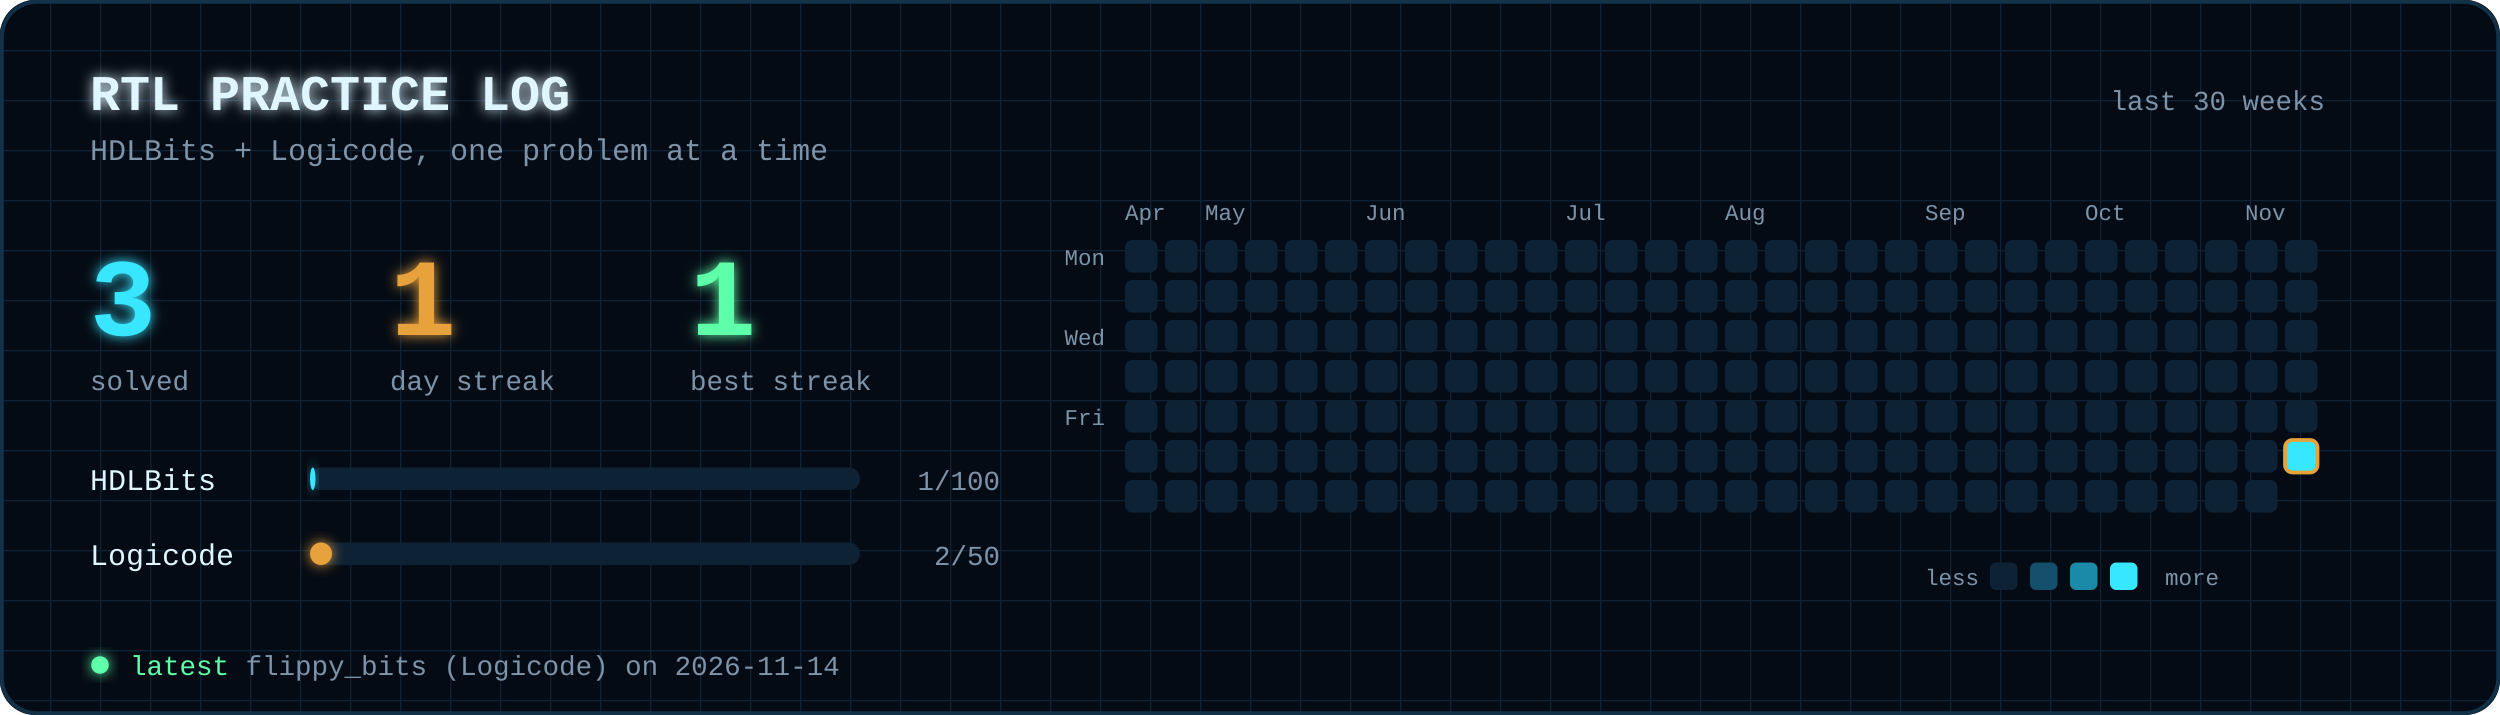
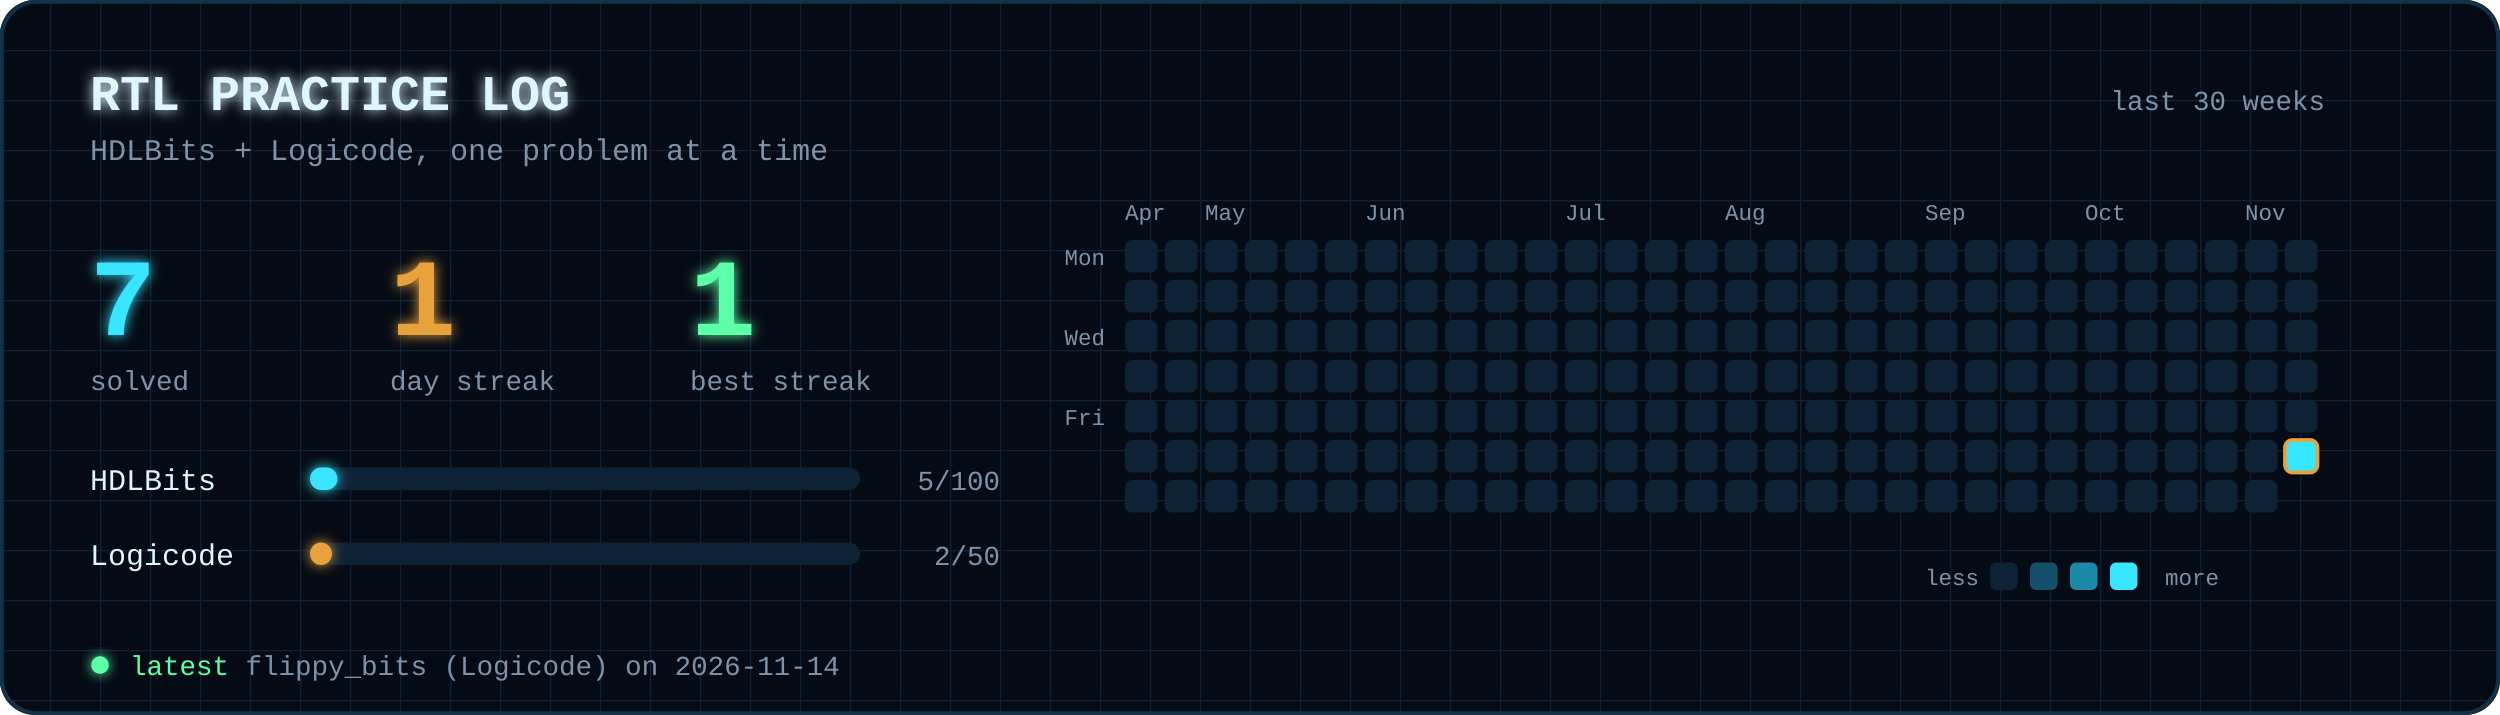
<svg xmlns="http://www.w3.org/2000/svg" viewBox="0 0 1000 286" width="1000" height="286" font-family="'JetBrains Mono','Fira Code',Consolas,'Courier New',monospace">
  <defs>
    <filter id="glow" x="-50%" y="-50%" width="200%" height="200%">
      <feGaussianBlur stdDeviation="2.5" result="b" />
      <feMerge>
        <feMergeNode in="b" />
        <feMergeNode in="SourceGraphic" />
      </feMerge>
    </filter>
    <pattern id="grid" width="20" height="20" patternUnits="userSpaceOnUse">
      <path d="M20 0H0V20" fill="none" stroke="#0e2236" stroke-width="1" />
    </pattern>
  </defs>
  <rect width="1000" height="286" rx="14" fill="#050b14" />
  <rect width="1000" height="286" rx="14" fill="url(#grid)" />
  <text x="36" y="44" font-size="20" font-weight="bold" fill="#dff6ff" text-anchor="start" filter="url(#glow)">RTL PRACTICE LOG</text>
  <text x="36" y="64" font-size="12" font-weight="normal" fill="#7d93a8" text-anchor="start">HDLBits + Logicode, one problem at a time</text>
  <text x="930" y="44" font-size="11" font-weight="normal" fill="#7d93a8" text-anchor="end">last 30 weeks</text>
-   <text x="36" y="134" font-size="44" font-weight="bold" fill="#37e6ff" text-anchor="start" filter="url(#glow)">3</text>
+   <text x="36" y="134" font-size="44" font-weight="bold" fill="#37e6ff" text-anchor="start" filter="url(#glow)">7</text>
  <text x="36" y="156" font-size="11" font-weight="normal" fill="#7d93a8" text-anchor="start">solved</text>
  <text x="156" y="134" font-size="44" font-weight="bold" fill="#e8a23a" text-anchor="start" filter="url(#glow)">1</text>
  <text x="156" y="156" font-size="11" font-weight="normal" fill="#7d93a8" text-anchor="start">day streak</text>
  <text x="276" y="134" font-size="44" font-weight="bold" fill="#5dffa8" text-anchor="start" filter="url(#glow)">1</text>
  <text x="276" y="156" font-size="11" font-weight="normal" fill="#7d93a8" text-anchor="start">best streak</text>
  <text x="36" y="196" font-size="12" font-weight="normal" fill="#dff6ff" text-anchor="start">HDLBits</text>
  <rect x="124" y="187" width="220" height="9" rx="4.5" fill="#0e2236" />
-   <rect x="124" y="187" width="2.2" height="9" rx="4.5" fill="#37e6ff" filter="url(#glow)">
-     <animate attributeName="width" from="0" to="2.2" dur="1.2s" fill="freeze" />
-   </rect>
-   <text x="400" y="196" font-size="11" font-weight="normal" fill="#7d93a8" text-anchor="end">1/100</text>
+   <rect x="124" y="187" width="11.0" height="9" rx="4.5" fill="#37e6ff" filter="url(#glow)">
+     <animate attributeName="width" from="0" to="11.0" dur="1.2s" fill="freeze" />
+   </rect>
+   <text x="400" y="196" font-size="11" font-weight="normal" fill="#7d93a8" text-anchor="end">5/100</text>
  <text x="36" y="226" font-size="12" font-weight="normal" fill="#dff6ff" text-anchor="start">Logicode</text>
  <rect x="124" y="217" width="220" height="9" rx="4.5" fill="#0e2236" />
  <rect x="124" y="217" width="8.8" height="9" rx="4.5" fill="#e8a23a" filter="url(#glow)">
    <animate attributeName="width" from="0" to="8.8" dur="1.2s" fill="freeze" />
  </rect>
  <text x="400" y="226" font-size="11" font-weight="normal" fill="#7d93a8" text-anchor="end">2/50</text>
  <text x="450" y="88" font-size="9" font-weight="normal" fill="#7d93a8" text-anchor="start">Apr</text>
  <rect x="450" y="96" width="13" height="13" rx="3" fill="#0e2236">
    <animate attributeName="opacity" values="0;0;1;1" keyTimes="0;0.000;0.090;1" dur="1.6s" fill="freeze" />
  </rect>
  <rect x="450" y="112" width="13" height="13" rx="3" fill="#0e2236">
    <animate attributeName="opacity" values="0;0;1;1" keyTimes="0;0.004;0.094;1" dur="1.6s" fill="freeze" />
  </rect>
  <rect x="450" y="128" width="13" height="13" rx="3" fill="#0e2236">
    <animate attributeName="opacity" values="0;0;1;1" keyTimes="0;0.007;0.098;1" dur="1.6s" fill="freeze" />
  </rect>
  <rect x="450" y="144" width="13" height="13" rx="3" fill="#0e2236">
    <animate attributeName="opacity" values="0;0;1;1" keyTimes="0;0.011;0.101;1" dur="1.6s" fill="freeze" />
  </rect>
  <rect x="450" y="160" width="13" height="13" rx="3" fill="#0e2236">
    <animate attributeName="opacity" values="0;0;1;1" keyTimes="0;0.015;0.105;1" dur="1.6s" fill="freeze" />
  </rect>
  <rect x="450" y="176" width="13" height="13" rx="3" fill="#0e2236">
    <animate attributeName="opacity" values="0;0;1;1" keyTimes="0;0.019;0.109;1" dur="1.6s" fill="freeze" />
  </rect>
  <rect x="450" y="192" width="13" height="13" rx="3" fill="#0e2236">
    <animate attributeName="opacity" values="0;0;1;1" keyTimes="0;0.023;0.113;1" dur="1.6s" fill="freeze" />
  </rect>
  <rect x="466" y="96" width="13" height="13" rx="3" fill="#0e2236">
    <animate attributeName="opacity" values="0;0;1;1" keyTimes="0;0.026;0.116;1" dur="1.6s" fill="freeze" />
  </rect>
  <rect x="466" y="112" width="13" height="13" rx="3" fill="#0e2236">
    <animate attributeName="opacity" values="0;0;1;1" keyTimes="0;0.030;0.120;1" dur="1.6s" fill="freeze" />
  </rect>
  <rect x="466" y="128" width="13" height="13" rx="3" fill="#0e2236">
    <animate attributeName="opacity" values="0;0;1;1" keyTimes="0;0.034;0.124;1" dur="1.6s" fill="freeze" />
  </rect>
  <rect x="466" y="144" width="13" height="13" rx="3" fill="#0e2236">
    <animate attributeName="opacity" values="0;0;1;1" keyTimes="0;0.037;0.128;1" dur="1.6s" fill="freeze" />
  </rect>
  <rect x="466" y="160" width="13" height="13" rx="3" fill="#0e2236">
    <animate attributeName="opacity" values="0;0;1;1" keyTimes="0;0.041;0.131;1" dur="1.6s" fill="freeze" />
  </rect>
  <rect x="466" y="176" width="13" height="13" rx="3" fill="#0e2236">
    <animate attributeName="opacity" values="0;0;1;1" keyTimes="0;0.045;0.135;1" dur="1.6s" fill="freeze" />
  </rect>
  <rect x="466" y="192" width="13" height="13" rx="3" fill="#0e2236">
    <animate attributeName="opacity" values="0;0;1;1" keyTimes="0;0.049;0.139;1" dur="1.6s" fill="freeze" />
  </rect>
  <text x="482" y="88" font-size="9" font-weight="normal" fill="#7d93a8" text-anchor="start">May</text>
  <rect x="482" y="96" width="13" height="13" rx="3" fill="#0e2236">
    <animate attributeName="opacity" values="0;0;1;1" keyTimes="0;0.052;0.142;1" dur="1.6s" fill="freeze" />
  </rect>
  <rect x="482" y="112" width="13" height="13" rx="3" fill="#0e2236">
    <animate attributeName="opacity" values="0;0;1;1" keyTimes="0;0.056;0.146;1" dur="1.6s" fill="freeze" />
  </rect>
  <rect x="482" y="128" width="13" height="13" rx="3" fill="#0e2236">
    <animate attributeName="opacity" values="0;0;1;1" keyTimes="0;0.060;0.150;1" dur="1.6s" fill="freeze" />
  </rect>
  <rect x="482" y="144" width="13" height="13" rx="3" fill="#0e2236">
    <animate attributeName="opacity" values="0;0;1;1" keyTimes="0;0.064;0.154;1" dur="1.6s" fill="freeze" />
  </rect>
  <rect x="482" y="160" width="13" height="13" rx="3" fill="#0e2236">
    <animate attributeName="opacity" values="0;0;1;1" keyTimes="0;0.067;0.157;1" dur="1.6s" fill="freeze" />
  </rect>
  <rect x="482" y="176" width="13" height="13" rx="3" fill="#0e2236">
    <animate attributeName="opacity" values="0;0;1;1" keyTimes="0;0.071;0.161;1" dur="1.6s" fill="freeze" />
  </rect>
  <rect x="482" y="192" width="13" height="13" rx="3" fill="#0e2236">
    <animate attributeName="opacity" values="0;0;1;1" keyTimes="0;0.075;0.165;1" dur="1.6s" fill="freeze" />
  </rect>
  <rect x="498" y="96" width="13" height="13" rx="3" fill="#0e2236">
    <animate attributeName="opacity" values="0;0;1;1" keyTimes="0;0.079;0.169;1" dur="1.6s" fill="freeze" />
  </rect>
  <rect x="498" y="112" width="13" height="13" rx="3" fill="#0e2236">
    <animate attributeName="opacity" values="0;0;1;1" keyTimes="0;0.083;0.172;1" dur="1.6s" fill="freeze" />
  </rect>
  <rect x="498" y="128" width="13" height="13" rx="3" fill="#0e2236">
    <animate attributeName="opacity" values="0;0;1;1" keyTimes="0;0.086;0.176;1" dur="1.6s" fill="freeze" />
  </rect>
  <rect x="498" y="144" width="13" height="13" rx="3" fill="#0e2236">
    <animate attributeName="opacity" values="0;0;1;1" keyTimes="0;0.090;0.180;1" dur="1.6s" fill="freeze" />
  </rect>
  <rect x="498" y="160" width="13" height="13" rx="3" fill="#0e2236">
    <animate attributeName="opacity" values="0;0;1;1" keyTimes="0;0.094;0.184;1" dur="1.6s" fill="freeze" />
  </rect>
  <rect x="498" y="176" width="13" height="13" rx="3" fill="#0e2236">
    <animate attributeName="opacity" values="0;0;1;1" keyTimes="0;0.097;0.188;1" dur="1.6s" fill="freeze" />
  </rect>
  <rect x="498" y="192" width="13" height="13" rx="3" fill="#0e2236">
    <animate attributeName="opacity" values="0;0;1;1" keyTimes="0;0.101;0.191;1" dur="1.6s" fill="freeze" />
  </rect>
  <rect x="514" y="96" width="13" height="13" rx="3" fill="#0e2236">
    <animate attributeName="opacity" values="0;0;1;1" keyTimes="0;0.105;0.195;1" dur="1.6s" fill="freeze" />
  </rect>
  <rect x="514" y="112" width="13" height="13" rx="3" fill="#0e2236">
    <animate attributeName="opacity" values="0;0;1;1" keyTimes="0;0.109;0.199;1" dur="1.6s" fill="freeze" />
  </rect>
  <rect x="514" y="128" width="13" height="13" rx="3" fill="#0e2236">
    <animate attributeName="opacity" values="0;0;1;1" keyTimes="0;0.112;0.202;1" dur="1.6s" fill="freeze" />
  </rect>
  <rect x="514" y="144" width="13" height="13" rx="3" fill="#0e2236">
    <animate attributeName="opacity" values="0;0;1;1" keyTimes="0;0.116;0.206;1" dur="1.6s" fill="freeze" />
  </rect>
  <rect x="514" y="160" width="13" height="13" rx="3" fill="#0e2236">
    <animate attributeName="opacity" values="0;0;1;1" keyTimes="0;0.120;0.210;1" dur="1.6s" fill="freeze" />
  </rect>
  <rect x="514" y="176" width="13" height="13" rx="3" fill="#0e2236">
    <animate attributeName="opacity" values="0;0;1;1" keyTimes="0;0.124;0.214;1" dur="1.6s" fill="freeze" />
  </rect>
  <rect x="514" y="192" width="13" height="13" rx="3" fill="#0e2236">
    <animate attributeName="opacity" values="0;0;1;1" keyTimes="0;0.128;0.217;1" dur="1.6s" fill="freeze" />
  </rect>
  <rect x="530" y="96" width="13" height="13" rx="3" fill="#0e2236">
    <animate attributeName="opacity" values="0;0;1;1" keyTimes="0;0.131;0.221;1" dur="1.6s" fill="freeze" />
  </rect>
  <rect x="530" y="112" width="13" height="13" rx="3" fill="#0e2236">
    <animate attributeName="opacity" values="0;0;1;1" keyTimes="0;0.135;0.225;1" dur="1.6s" fill="freeze" />
  </rect>
  <rect x="530" y="128" width="13" height="13" rx="3" fill="#0e2236">
    <animate attributeName="opacity" values="0;0;1;1" keyTimes="0;0.139;0.229;1" dur="1.6s" fill="freeze" />
  </rect>
  <rect x="530" y="144" width="13" height="13" rx="3" fill="#0e2236">
    <animate attributeName="opacity" values="0;0;1;1" keyTimes="0;0.142;0.232;1" dur="1.6s" fill="freeze" />
  </rect>
  <rect x="530" y="160" width="13" height="13" rx="3" fill="#0e2236">
    <animate attributeName="opacity" values="0;0;1;1" keyTimes="0;0.146;0.236;1" dur="1.6s" fill="freeze" />
  </rect>
  <rect x="530" y="176" width="13" height="13" rx="3" fill="#0e2236">
    <animate attributeName="opacity" values="0;0;1;1" keyTimes="0;0.150;0.240;1" dur="1.6s" fill="freeze" />
  </rect>
  <rect x="530" y="192" width="13" height="13" rx="3" fill="#0e2236">
    <animate attributeName="opacity" values="0;0;1;1" keyTimes="0;0.154;0.244;1" dur="1.6s" fill="freeze" />
  </rect>
  <text x="546" y="88" font-size="9" font-weight="normal" fill="#7d93a8" text-anchor="start">Jun</text>
  <rect x="546" y="96" width="13" height="13" rx="3" fill="#0e2236">
    <animate attributeName="opacity" values="0;0;1;1" keyTimes="0;0.158;0.247;1" dur="1.6s" fill="freeze" />
  </rect>
  <rect x="546" y="112" width="13" height="13" rx="3" fill="#0e2236">
    <animate attributeName="opacity" values="0;0;1;1" keyTimes="0;0.161;0.251;1" dur="1.6s" fill="freeze" />
  </rect>
  <rect x="546" y="128" width="13" height="13" rx="3" fill="#0e2236">
    <animate attributeName="opacity" values="0;0;1;1" keyTimes="0;0.165;0.255;1" dur="1.6s" fill="freeze" />
  </rect>
  <rect x="546" y="144" width="13" height="13" rx="3" fill="#0e2236">
    <animate attributeName="opacity" values="0;0;1;1" keyTimes="0;0.169;0.259;1" dur="1.6s" fill="freeze" />
  </rect>
  <rect x="546" y="160" width="13" height="13" rx="3" fill="#0e2236">
    <animate attributeName="opacity" values="0;0;1;1" keyTimes="0;0.173;0.263;1" dur="1.6s" fill="freeze" />
  </rect>
  <rect x="546" y="176" width="13" height="13" rx="3" fill="#0e2236">
    <animate attributeName="opacity" values="0;0;1;1" keyTimes="0;0.176;0.266;1" dur="1.6s" fill="freeze" />
  </rect>
  <rect x="546" y="192" width="13" height="13" rx="3" fill="#0e2236">
    <animate attributeName="opacity" values="0;0;1;1" keyTimes="0;0.180;0.270;1" dur="1.6s" fill="freeze" />
  </rect>
  <rect x="562" y="96" width="13" height="13" rx="3" fill="#0e2236">
    <animate attributeName="opacity" values="0;0;1;1" keyTimes="0;0.184;0.274;1" dur="1.6s" fill="freeze" />
  </rect>
  <rect x="562" y="112" width="13" height="13" rx="3" fill="#0e2236">
    <animate attributeName="opacity" values="0;0;1;1" keyTimes="0;0.187;0.277;1" dur="1.6s" fill="freeze" />
  </rect>
  <rect x="562" y="128" width="13" height="13" rx="3" fill="#0e2236">
    <animate attributeName="opacity" values="0;0;1;1" keyTimes="0;0.191;0.281;1" dur="1.6s" fill="freeze" />
  </rect>
  <rect x="562" y="144" width="13" height="13" rx="3" fill="#0e2236">
    <animate attributeName="opacity" values="0;0;1;1" keyTimes="0;0.195;0.285;1" dur="1.6s" fill="freeze" />
  </rect>
  <rect x="562" y="160" width="13" height="13" rx="3" fill="#0e2236">
    <animate attributeName="opacity" values="0;0;1;1" keyTimes="0;0.199;0.289;1" dur="1.6s" fill="freeze" />
  </rect>
  <rect x="562" y="176" width="13" height="13" rx="3" fill="#0e2236">
    <animate attributeName="opacity" values="0;0;1;1" keyTimes="0;0.202;0.292;1" dur="1.6s" fill="freeze" />
  </rect>
  <rect x="562" y="192" width="13" height="13" rx="3" fill="#0e2236">
    <animate attributeName="opacity" values="0;0;1;1" keyTimes="0;0.206;0.296;1" dur="1.6s" fill="freeze" />
  </rect>
  <rect x="578" y="96" width="13" height="13" rx="3" fill="#0e2236">
    <animate attributeName="opacity" values="0;0;1;1" keyTimes="0;0.210;0.300;1" dur="1.6s" fill="freeze" />
  </rect>
  <rect x="578" y="112" width="13" height="13" rx="3" fill="#0e2236">
    <animate attributeName="opacity" values="0;0;1;1" keyTimes="0;0.214;0.304;1" dur="1.6s" fill="freeze" />
  </rect>
  <rect x="578" y="128" width="13" height="13" rx="3" fill="#0e2236">
    <animate attributeName="opacity" values="0;0;1;1" keyTimes="0;0.217;0.307;1" dur="1.6s" fill="freeze" />
  </rect>
  <rect x="578" y="144" width="13" height="13" rx="3" fill="#0e2236">
    <animate attributeName="opacity" values="0;0;1;1" keyTimes="0;0.221;0.311;1" dur="1.6s" fill="freeze" />
  </rect>
  <rect x="578" y="160" width="13" height="13" rx="3" fill="#0e2236">
    <animate attributeName="opacity" values="0;0;1;1" keyTimes="0;0.225;0.315;1" dur="1.6s" fill="freeze" />
  </rect>
  <rect x="578" y="176" width="13" height="13" rx="3" fill="#0e2236">
    <animate attributeName="opacity" values="0;0;1;1" keyTimes="0;0.229;0.319;1" dur="1.6s" fill="freeze" />
  </rect>
  <rect x="578" y="192" width="13" height="13" rx="3" fill="#0e2236">
    <animate attributeName="opacity" values="0;0;1;1" keyTimes="0;0.232;0.323;1" dur="1.6s" fill="freeze" />
  </rect>
  <rect x="594" y="96" width="13" height="13" rx="3" fill="#0e2236">
    <animate attributeName="opacity" values="0;0;1;1" keyTimes="0;0.236;0.326;1" dur="1.6s" fill="freeze" />
  </rect>
  <rect x="594" y="112" width="13" height="13" rx="3" fill="#0e2236">
    <animate attributeName="opacity" values="0;0;1;1" keyTimes="0;0.240;0.330;1" dur="1.6s" fill="freeze" />
  </rect>
  <rect x="594" y="128" width="13" height="13" rx="3" fill="#0e2236">
    <animate attributeName="opacity" values="0;0;1;1" keyTimes="0;0.244;0.334;1" dur="1.6s" fill="freeze" />
  </rect>
  <rect x="594" y="144" width="13" height="13" rx="3" fill="#0e2236">
    <animate attributeName="opacity" values="0;0;1;1" keyTimes="0;0.247;0.338;1" dur="1.6s" fill="freeze" />
  </rect>
  <rect x="594" y="160" width="13" height="13" rx="3" fill="#0e2236">
    <animate attributeName="opacity" values="0;0;1;1" keyTimes="0;0.251;0.341;1" dur="1.6s" fill="freeze" />
  </rect>
  <rect x="594" y="176" width="13" height="13" rx="3" fill="#0e2236">
    <animate attributeName="opacity" values="0;0;1;1" keyTimes="0;0.255;0.345;1" dur="1.6s" fill="freeze" />
  </rect>
  <rect x="594" y="192" width="13" height="13" rx="3" fill="#0e2236">
    <animate attributeName="opacity" values="0;0;1;1" keyTimes="0;0.259;0.349;1" dur="1.6s" fill="freeze" />
  </rect>
  <rect x="610" y="96" width="13" height="13" rx="3" fill="#0e2236">
    <animate attributeName="opacity" values="0;0;1;1" keyTimes="0;0.262;0.352;1" dur="1.6s" fill="freeze" />
  </rect>
  <rect x="610" y="112" width="13" height="13" rx="3" fill="#0e2236">
    <animate attributeName="opacity" values="0;0;1;1" keyTimes="0;0.266;0.356;1" dur="1.6s" fill="freeze" />
  </rect>
  <rect x="610" y="128" width="13" height="13" rx="3" fill="#0e2236">
    <animate attributeName="opacity" values="0;0;1;1" keyTimes="0;0.270;0.360;1" dur="1.6s" fill="freeze" />
  </rect>
  <rect x="610" y="144" width="13" height="13" rx="3" fill="#0e2236">
    <animate attributeName="opacity" values="0;0;1;1" keyTimes="0;0.274;0.364;1" dur="1.6s" fill="freeze" />
  </rect>
  <rect x="610" y="160" width="13" height="13" rx="3" fill="#0e2236">
    <animate attributeName="opacity" values="0;0;1;1" keyTimes="0;0.277;0.367;1" dur="1.6s" fill="freeze" />
  </rect>
  <rect x="610" y="176" width="13" height="13" rx="3" fill="#0e2236">
    <animate attributeName="opacity" values="0;0;1;1" keyTimes="0;0.281;0.371;1" dur="1.6s" fill="freeze" />
  </rect>
  <rect x="610" y="192" width="13" height="13" rx="3" fill="#0e2236">
    <animate attributeName="opacity" values="0;0;1;1" keyTimes="0;0.285;0.375;1" dur="1.6s" fill="freeze" />
  </rect>
  <text x="626" y="88" font-size="9" font-weight="normal" fill="#7d93a8" text-anchor="start">Jul</text>
  <rect x="626" y="96" width="13" height="13" rx="3" fill="#0e2236">
    <animate attributeName="opacity" values="0;0;1;1" keyTimes="0;0.289;0.379;1" dur="1.6s" fill="freeze" />
  </rect>
  <rect x="626" y="112" width="13" height="13" rx="3" fill="#0e2236">
    <animate attributeName="opacity" values="0;0;1;1" keyTimes="0;0.292;0.382;1" dur="1.6s" fill="freeze" />
  </rect>
  <rect x="626" y="128" width="13" height="13" rx="3" fill="#0e2236">
    <animate attributeName="opacity" values="0;0;1;1" keyTimes="0;0.296;0.386;1" dur="1.6s" fill="freeze" />
  </rect>
  <rect x="626" y="144" width="13" height="13" rx="3" fill="#0e2236">
    <animate attributeName="opacity" values="0;0;1;1" keyTimes="0;0.300;0.390;1" dur="1.6s" fill="freeze" />
  </rect>
  <rect x="626" y="160" width="13" height="13" rx="3" fill="#0e2236">
    <animate attributeName="opacity" values="0;0;1;1" keyTimes="0;0.304;0.394;1" dur="1.6s" fill="freeze" />
  </rect>
  <rect x="626" y="176" width="13" height="13" rx="3" fill="#0e2236">
    <animate attributeName="opacity" values="0;0;1;1" keyTimes="0;0.307;0.397;1" dur="1.6s" fill="freeze" />
  </rect>
  <rect x="626" y="192" width="13" height="13" rx="3" fill="#0e2236">
    <animate attributeName="opacity" values="0;0;1;1" keyTimes="0;0.311;0.401;1" dur="1.6s" fill="freeze" />
  </rect>
  <rect x="642" y="96" width="13" height="13" rx="3" fill="#0e2236">
    <animate attributeName="opacity" values="0;0;1;1" keyTimes="0;0.315;0.405;1" dur="1.6s" fill="freeze" />
  </rect>
  <rect x="642" y="112" width="13" height="13" rx="3" fill="#0e2236">
    <animate attributeName="opacity" values="0;0;1;1" keyTimes="0;0.319;0.409;1" dur="1.6s" fill="freeze" />
  </rect>
  <rect x="642" y="128" width="13" height="13" rx="3" fill="#0e2236">
    <animate attributeName="opacity" values="0;0;1;1" keyTimes="0;0.323;0.412;1" dur="1.6s" fill="freeze" />
  </rect>
  <rect x="642" y="144" width="13" height="13" rx="3" fill="#0e2236">
    <animate attributeName="opacity" values="0;0;1;1" keyTimes="0;0.326;0.416;1" dur="1.6s" fill="freeze" />
  </rect>
  <rect x="642" y="160" width="13" height="13" rx="3" fill="#0e2236">
    <animate attributeName="opacity" values="0;0;1;1" keyTimes="0;0.330;0.420;1" dur="1.6s" fill="freeze" />
  </rect>
  <rect x="642" y="176" width="13" height="13" rx="3" fill="#0e2236">
    <animate attributeName="opacity" values="0;0;1;1" keyTimes="0;0.334;0.424;1" dur="1.6s" fill="freeze" />
  </rect>
  <rect x="642" y="192" width="13" height="13" rx="3" fill="#0e2236">
    <animate attributeName="opacity" values="0;0;1;1" keyTimes="0;0.338;0.427;1" dur="1.6s" fill="freeze" />
  </rect>
  <rect x="658" y="96" width="13" height="13" rx="3" fill="#0e2236">
    <animate attributeName="opacity" values="0;0;1;1" keyTimes="0;0.341;0.431;1" dur="1.6s" fill="freeze" />
  </rect>
  <rect x="658" y="112" width="13" height="13" rx="3" fill="#0e2236">
    <animate attributeName="opacity" values="0;0;1;1" keyTimes="0;0.345;0.435;1" dur="1.6s" fill="freeze" />
  </rect>
  <rect x="658" y="128" width="13" height="13" rx="3" fill="#0e2236">
    <animate attributeName="opacity" values="0;0;1;1" keyTimes="0;0.349;0.439;1" dur="1.6s" fill="freeze" />
  </rect>
  <rect x="658" y="144" width="13" height="13" rx="3" fill="#0e2236">
    <animate attributeName="opacity" values="0;0;1;1" keyTimes="0;0.353;0.443;1" dur="1.6s" fill="freeze" />
  </rect>
  <rect x="658" y="160" width="13" height="13" rx="3" fill="#0e2236">
    <animate attributeName="opacity" values="0;0;1;1" keyTimes="0;0.356;0.446;1" dur="1.6s" fill="freeze" />
  </rect>
  <rect x="658" y="176" width="13" height="13" rx="3" fill="#0e2236">
    <animate attributeName="opacity" values="0;0;1;1" keyTimes="0;0.360;0.450;1" dur="1.6s" fill="freeze" />
  </rect>
  <rect x="658" y="192" width="13" height="13" rx="3" fill="#0e2236">
    <animate attributeName="opacity" values="0;0;1;1" keyTimes="0;0.364;0.454;1" dur="1.6s" fill="freeze" />
  </rect>
  <rect x="674" y="96" width="13" height="13" rx="3" fill="#0e2236">
    <animate attributeName="opacity" values="0;0;1;1" keyTimes="0;0.367;0.457;1" dur="1.6s" fill="freeze" />
  </rect>
  <rect x="674" y="112" width="13" height="13" rx="3" fill="#0e2236">
    <animate attributeName="opacity" values="0;0;1;1" keyTimes="0;0.371;0.461;1" dur="1.6s" fill="freeze" />
  </rect>
  <rect x="674" y="128" width="13" height="13" rx="3" fill="#0e2236">
    <animate attributeName="opacity" values="0;0;1;1" keyTimes="0;0.375;0.465;1" dur="1.6s" fill="freeze" />
  </rect>
  <rect x="674" y="144" width="13" height="13" rx="3" fill="#0e2236">
    <animate attributeName="opacity" values="0;0;1;1" keyTimes="0;0.379;0.469;1" dur="1.6s" fill="freeze" />
  </rect>
  <rect x="674" y="160" width="13" height="13" rx="3" fill="#0e2236">
    <animate attributeName="opacity" values="0;0;1;1" keyTimes="0;0.382;0.472;1" dur="1.6s" fill="freeze" />
  </rect>
  <rect x="674" y="176" width="13" height="13" rx="3" fill="#0e2236">
    <animate attributeName="opacity" values="0;0;1;1" keyTimes="0;0.386;0.476;1" dur="1.6s" fill="freeze" />
  </rect>
  <rect x="674" y="192" width="13" height="13" rx="3" fill="#0e2236">
    <animate attributeName="opacity" values="0;0;1;1" keyTimes="0;0.390;0.480;1" dur="1.6s" fill="freeze" />
  </rect>
  <text x="690" y="88" font-size="9" font-weight="normal" fill="#7d93a8" text-anchor="start">Aug</text>
  <rect x="690" y="96" width="13" height="13" rx="3" fill="#0e2236">
    <animate attributeName="opacity" values="0;0;1;1" keyTimes="0;0.394;0.484;1" dur="1.6s" fill="freeze" />
  </rect>
  <rect x="690" y="112" width="13" height="13" rx="3" fill="#0e2236">
    <animate attributeName="opacity" values="0;0;1;1" keyTimes="0;0.397;0.487;1" dur="1.6s" fill="freeze" />
  </rect>
  <rect x="690" y="128" width="13" height="13" rx="3" fill="#0e2236">
    <animate attributeName="opacity" values="0;0;1;1" keyTimes="0;0.401;0.491;1" dur="1.6s" fill="freeze" />
  </rect>
  <rect x="690" y="144" width="13" height="13" rx="3" fill="#0e2236">
    <animate attributeName="opacity" values="0;0;1;1" keyTimes="0;0.405;0.495;1" dur="1.6s" fill="freeze" />
  </rect>
  <rect x="690" y="160" width="13" height="13" rx="3" fill="#0e2236">
    <animate attributeName="opacity" values="0;0;1;1" keyTimes="0;0.409;0.499;1" dur="1.6s" fill="freeze" />
  </rect>
  <rect x="690" y="176" width="13" height="13" rx="3" fill="#0e2236">
    <animate attributeName="opacity" values="0;0;1;1" keyTimes="0;0.412;0.502;1" dur="1.6s" fill="freeze" />
  </rect>
  <rect x="690" y="192" width="13" height="13" rx="3" fill="#0e2236">
    <animate attributeName="opacity" values="0;0;1;1" keyTimes="0;0.416;0.506;1" dur="1.6s" fill="freeze" />
  </rect>
  <rect x="706" y="96" width="13" height="13" rx="3" fill="#0e2236">
    <animate attributeName="opacity" values="0;0;1;1" keyTimes="0;0.420;0.510;1" dur="1.6s" fill="freeze" />
  </rect>
  <rect x="706" y="112" width="13" height="13" rx="3" fill="#0e2236">
    <animate attributeName="opacity" values="0;0;1;1" keyTimes="0;0.424;0.514;1" dur="1.6s" fill="freeze" />
  </rect>
  <rect x="706" y="128" width="13" height="13" rx="3" fill="#0e2236">
    <animate attributeName="opacity" values="0;0;1;1" keyTimes="0;0.427;0.517;1" dur="1.6s" fill="freeze" />
  </rect>
  <rect x="706" y="144" width="13" height="13" rx="3" fill="#0e2236">
    <animate attributeName="opacity" values="0;0;1;1" keyTimes="0;0.431;0.521;1" dur="1.6s" fill="freeze" />
  </rect>
  <rect x="706" y="160" width="13" height="13" rx="3" fill="#0e2236">
    <animate attributeName="opacity" values="0;0;1;1" keyTimes="0;0.435;0.525;1" dur="1.6s" fill="freeze" />
  </rect>
  <rect x="706" y="176" width="13" height="13" rx="3" fill="#0e2236">
    <animate attributeName="opacity" values="0;0;1;1" keyTimes="0;0.439;0.529;1" dur="1.6s" fill="freeze" />
  </rect>
  <rect x="706" y="192" width="13" height="13" rx="3" fill="#0e2236">
    <animate attributeName="opacity" values="0;0;1;1" keyTimes="0;0.442;0.532;1" dur="1.6s" fill="freeze" />
  </rect>
  <rect x="722" y="96" width="13" height="13" rx="3" fill="#0e2236">
    <animate attributeName="opacity" values="0;0;1;1" keyTimes="0;0.446;0.536;1" dur="1.6s" fill="freeze" />
  </rect>
  <rect x="722" y="112" width="13" height="13" rx="3" fill="#0e2236">
    <animate attributeName="opacity" values="0;0;1;1" keyTimes="0;0.450;0.540;1" dur="1.6s" fill="freeze" />
  </rect>
  <rect x="722" y="128" width="13" height="13" rx="3" fill="#0e2236">
    <animate attributeName="opacity" values="0;0;1;1" keyTimes="0;0.454;0.544;1" dur="1.6s" fill="freeze" />
  </rect>
  <rect x="722" y="144" width="13" height="13" rx="3" fill="#0e2236">
    <animate attributeName="opacity" values="0;0;1;1" keyTimes="0;0.457;0.547;1" dur="1.6s" fill="freeze" />
  </rect>
  <rect x="722" y="160" width="13" height="13" rx="3" fill="#0e2236">
    <animate attributeName="opacity" values="0;0;1;1" keyTimes="0;0.461;0.551;1" dur="1.6s" fill="freeze" />
  </rect>
  <rect x="722" y="176" width="13" height="13" rx="3" fill="#0e2236">
    <animate attributeName="opacity" values="0;0;1;1" keyTimes="0;0.465;0.555;1" dur="1.6s" fill="freeze" />
  </rect>
  <rect x="722" y="192" width="13" height="13" rx="3" fill="#0e2236">
    <animate attributeName="opacity" values="0;0;1;1" keyTimes="0;0.469;0.559;1" dur="1.6s" fill="freeze" />
  </rect>
  <rect x="738" y="96" width="13" height="13" rx="3" fill="#0e2236">
    <animate attributeName="opacity" values="0;0;1;1" keyTimes="0;0.472;0.562;1" dur="1.6s" fill="freeze" />
  </rect>
  <rect x="738" y="112" width="13" height="13" rx="3" fill="#0e2236">
    <animate attributeName="opacity" values="0;0;1;1" keyTimes="0;0.476;0.566;1" dur="1.6s" fill="freeze" />
  </rect>
  <rect x="738" y="128" width="13" height="13" rx="3" fill="#0e2236">
    <animate attributeName="opacity" values="0;0;1;1" keyTimes="0;0.480;0.570;1" dur="1.6s" fill="freeze" />
  </rect>
  <rect x="738" y="144" width="13" height="13" rx="3" fill="#0e2236">
    <animate attributeName="opacity" values="0;0;1;1" keyTimes="0;0.484;0.574;1" dur="1.6s" fill="freeze" />
  </rect>
  <rect x="738" y="160" width="13" height="13" rx="3" fill="#0e2236">
    <animate attributeName="opacity" values="0;0;1;1" keyTimes="0;0.487;0.578;1" dur="1.6s" fill="freeze" />
  </rect>
  <rect x="738" y="176" width="13" height="13" rx="3" fill="#0e2236">
    <animate attributeName="opacity" values="0;0;1;1" keyTimes="0;0.491;0.581;1" dur="1.6s" fill="freeze" />
  </rect>
  <rect x="738" y="192" width="13" height="13" rx="3" fill="#0e2236">
    <animate attributeName="opacity" values="0;0;1;1" keyTimes="0;0.495;0.585;1" dur="1.6s" fill="freeze" />
  </rect>
  <rect x="754" y="96" width="13" height="13" rx="3" fill="#0e2236">
    <animate attributeName="opacity" values="0;0;1;1" keyTimes="0;0.499;0.589;1" dur="1.6s" fill="freeze" />
  </rect>
  <rect x="754" y="112" width="13" height="13" rx="3" fill="#0e2236">
    <animate attributeName="opacity" values="0;0;1;1" keyTimes="0;0.502;0.592;1" dur="1.6s" fill="freeze" />
  </rect>
  <rect x="754" y="128" width="13" height="13" rx="3" fill="#0e2236">
    <animate attributeName="opacity" values="0;0;1;1" keyTimes="0;0.506;0.596;1" dur="1.6s" fill="freeze" />
  </rect>
  <rect x="754" y="144" width="13" height="13" rx="3" fill="#0e2236">
    <animate attributeName="opacity" values="0;0;1;1" keyTimes="0;0.510;0.600;1" dur="1.6s" fill="freeze" />
  </rect>
  <rect x="754" y="160" width="13" height="13" rx="3" fill="#0e2236">
    <animate attributeName="opacity" values="0;0;1;1" keyTimes="0;0.514;0.604;1" dur="1.6s" fill="freeze" />
  </rect>
  <rect x="754" y="176" width="13" height="13" rx="3" fill="#0e2236">
    <animate attributeName="opacity" values="0;0;1;1" keyTimes="0;0.517;0.607;1" dur="1.6s" fill="freeze" />
  </rect>
  <rect x="754" y="192" width="13" height="13" rx="3" fill="#0e2236">
    <animate attributeName="opacity" values="0;0;1;1" keyTimes="0;0.521;0.611;1" dur="1.6s" fill="freeze" />
  </rect>
  <text x="770" y="88" font-size="9" font-weight="normal" fill="#7d93a8" text-anchor="start">Sep</text>
  <rect x="770" y="96" width="13" height="13" rx="3" fill="#0e2236">
    <animate attributeName="opacity" values="0;0;1;1" keyTimes="0;0.525;0.615;1" dur="1.6s" fill="freeze" />
  </rect>
  <rect x="770" y="112" width="13" height="13" rx="3" fill="#0e2236">
    <animate attributeName="opacity" values="0;0;1;1" keyTimes="0;0.529;0.619;1" dur="1.6s" fill="freeze" />
  </rect>
  <rect x="770" y="128" width="13" height="13" rx="3" fill="#0e2236">
    <animate attributeName="opacity" values="0;0;1;1" keyTimes="0;0.532;0.622;1" dur="1.6s" fill="freeze" />
  </rect>
  <rect x="770" y="144" width="13" height="13" rx="3" fill="#0e2236">
    <animate attributeName="opacity" values="0;0;1;1" keyTimes="0;0.536;0.626;1" dur="1.6s" fill="freeze" />
  </rect>
  <rect x="770" y="160" width="13" height="13" rx="3" fill="#0e2236">
    <animate attributeName="opacity" values="0;0;1;1" keyTimes="0;0.540;0.630;1" dur="1.6s" fill="freeze" />
  </rect>
  <rect x="770" y="176" width="13" height="13" rx="3" fill="#0e2236">
    <animate attributeName="opacity" values="0;0;1;1" keyTimes="0;0.544;0.634;1" dur="1.6s" fill="freeze" />
  </rect>
  <rect x="770" y="192" width="13" height="13" rx="3" fill="#0e2236">
    <animate attributeName="opacity" values="0;0;1;1" keyTimes="0;0.547;0.637;1" dur="1.6s" fill="freeze" />
  </rect>
  <rect x="786" y="96" width="13" height="13" rx="3" fill="#0e2236">
    <animate attributeName="opacity" values="0;0;1;1" keyTimes="0;0.551;0.641;1" dur="1.6s" fill="freeze" />
  </rect>
  <rect x="786" y="112" width="13" height="13" rx="3" fill="#0e2236">
    <animate attributeName="opacity" values="0;0;1;1" keyTimes="0;0.555;0.645;1" dur="1.6s" fill="freeze" />
  </rect>
  <rect x="786" y="128" width="13" height="13" rx="3" fill="#0e2236">
    <animate attributeName="opacity" values="0;0;1;1" keyTimes="0;0.559;0.649;1" dur="1.6s" fill="freeze" />
  </rect>
  <rect x="786" y="144" width="13" height="13" rx="3" fill="#0e2236">
    <animate attributeName="opacity" values="0;0;1;1" keyTimes="0;0.562;0.652;1" dur="1.6s" fill="freeze" />
  </rect>
  <rect x="786" y="160" width="13" height="13" rx="3" fill="#0e2236">
    <animate attributeName="opacity" values="0;0;1;1" keyTimes="0;0.566;0.656;1" dur="1.6s" fill="freeze" />
  </rect>
  <rect x="786" y="176" width="13" height="13" rx="3" fill="#0e2236">
    <animate attributeName="opacity" values="0;0;1;1" keyTimes="0;0.570;0.660;1" dur="1.6s" fill="freeze" />
  </rect>
  <rect x="786" y="192" width="13" height="13" rx="3" fill="#0e2236">
    <animate attributeName="opacity" values="0;0;1;1" keyTimes="0;0.574;0.664;1" dur="1.6s" fill="freeze" />
  </rect>
  <rect x="802" y="96" width="13" height="13" rx="3" fill="#0e2236">
    <animate attributeName="opacity" values="0;0;1;1" keyTimes="0;0.578;0.667;1" dur="1.6s" fill="freeze" />
  </rect>
  <rect x="802" y="112" width="13" height="13" rx="3" fill="#0e2236">
    <animate attributeName="opacity" values="0;0;1;1" keyTimes="0;0.581;0.671;1" dur="1.6s" fill="freeze" />
  </rect>
  <rect x="802" y="128" width="13" height="13" rx="3" fill="#0e2236">
    <animate attributeName="opacity" values="0;0;1;1" keyTimes="0;0.585;0.675;1" dur="1.6s" fill="freeze" />
  </rect>
  <rect x="802" y="144" width="13" height="13" rx="3" fill="#0e2236">
    <animate attributeName="opacity" values="0;0;1;1" keyTimes="0;0.589;0.679;1" dur="1.6s" fill="freeze" />
  </rect>
  <rect x="802" y="160" width="13" height="13" rx="3" fill="#0e2236">
    <animate attributeName="opacity" values="0;0;1;1" keyTimes="0;0.593;0.682;1" dur="1.6s" fill="freeze" />
  </rect>
  <rect x="802" y="176" width="13" height="13" rx="3" fill="#0e2236">
    <animate attributeName="opacity" values="0;0;1;1" keyTimes="0;0.596;0.686;1" dur="1.6s" fill="freeze" />
  </rect>
  <rect x="802" y="192" width="13" height="13" rx="3" fill="#0e2236">
    <animate attributeName="opacity" values="0;0;1;1" keyTimes="0;0.600;0.690;1" dur="1.6s" fill="freeze" />
  </rect>
  <rect x="818" y="96" width="13" height="13" rx="3" fill="#0e2236">
    <animate attributeName="opacity" values="0;0;1;1" keyTimes="0;0.604;0.694;1" dur="1.6s" fill="freeze" />
  </rect>
  <rect x="818" y="112" width="13" height="13" rx="3" fill="#0e2236">
    <animate attributeName="opacity" values="0;0;1;1" keyTimes="0;0.607;0.697;1" dur="1.6s" fill="freeze" />
  </rect>
  <rect x="818" y="128" width="13" height="13" rx="3" fill="#0e2236">
    <animate attributeName="opacity" values="0;0;1;1" keyTimes="0;0.611;0.701;1" dur="1.6s" fill="freeze" />
  </rect>
  <rect x="818" y="144" width="13" height="13" rx="3" fill="#0e2236">
    <animate attributeName="opacity" values="0;0;1;1" keyTimes="0;0.615;0.705;1" dur="1.6s" fill="freeze" />
  </rect>
  <rect x="818" y="160" width="13" height="13" rx="3" fill="#0e2236">
    <animate attributeName="opacity" values="0;0;1;1" keyTimes="0;0.619;0.709;1" dur="1.6s" fill="freeze" />
  </rect>
  <rect x="818" y="176" width="13" height="13" rx="3" fill="#0e2236">
    <animate attributeName="opacity" values="0;0;1;1" keyTimes="0;0.622;0.712;1" dur="1.6s" fill="freeze" />
  </rect>
  <rect x="818" y="192" width="13" height="13" rx="3" fill="#0e2236">
    <animate attributeName="opacity" values="0;0;1;1" keyTimes="0;0.626;0.716;1" dur="1.6s" fill="freeze" />
  </rect>
  <text x="834" y="88" font-size="9" font-weight="normal" fill="#7d93a8" text-anchor="start">Oct</text>
  <rect x="834" y="96" width="13" height="13" rx="3" fill="#0e2236">
    <animate attributeName="opacity" values="0;0;1;1" keyTimes="0;0.630;0.720;1" dur="1.6s" fill="freeze" />
  </rect>
  <rect x="834" y="112" width="13" height="13" rx="3" fill="#0e2236">
    <animate attributeName="opacity" values="0;0;1;1" keyTimes="0;0.634;0.724;1" dur="1.6s" fill="freeze" />
  </rect>
  <rect x="834" y="128" width="13" height="13" rx="3" fill="#0e2236">
    <animate attributeName="opacity" values="0;0;1;1" keyTimes="0;0.637;0.727;1" dur="1.6s" fill="freeze" />
  </rect>
  <rect x="834" y="144" width="13" height="13" rx="3" fill="#0e2236">
    <animate attributeName="opacity" values="0;0;1;1" keyTimes="0;0.641;0.731;1" dur="1.6s" fill="freeze" />
  </rect>
  <rect x="834" y="160" width="13" height="13" rx="3" fill="#0e2236">
    <animate attributeName="opacity" values="0;0;1;1" keyTimes="0;0.645;0.735;1" dur="1.6s" fill="freeze" />
  </rect>
  <rect x="834" y="176" width="13" height="13" rx="3" fill="#0e2236">
    <animate attributeName="opacity" values="0;0;1;1" keyTimes="0;0.649;0.739;1" dur="1.6s" fill="freeze" />
  </rect>
  <rect x="834" y="192" width="13" height="13" rx="3" fill="#0e2236">
    <animate attributeName="opacity" values="0;0;1;1" keyTimes="0;0.652;0.742;1" dur="1.6s" fill="freeze" />
  </rect>
  <rect x="850" y="96" width="13" height="13" rx="3" fill="#0e2236">
    <animate attributeName="opacity" values="0;0;1;1" keyTimes="0;0.656;0.746;1" dur="1.6s" fill="freeze" />
  </rect>
  <rect x="850" y="112" width="13" height="13" rx="3" fill="#0e2236">
    <animate attributeName="opacity" values="0;0;1;1" keyTimes="0;0.660;0.750;1" dur="1.6s" fill="freeze" />
  </rect>
  <rect x="850" y="128" width="13" height="13" rx="3" fill="#0e2236">
    <animate attributeName="opacity" values="0;0;1;1" keyTimes="0;0.664;0.754;1" dur="1.6s" fill="freeze" />
  </rect>
  <rect x="850" y="144" width="13" height="13" rx="3" fill="#0e2236">
    <animate attributeName="opacity" values="0;0;1;1" keyTimes="0;0.667;0.757;1" dur="1.6s" fill="freeze" />
  </rect>
  <rect x="850" y="160" width="13" height="13" rx="3" fill="#0e2236">
    <animate attributeName="opacity" values="0;0;1;1" keyTimes="0;0.671;0.761;1" dur="1.6s" fill="freeze" />
  </rect>
  <rect x="850" y="176" width="13" height="13" rx="3" fill="#0e2236">
    <animate attributeName="opacity" values="0;0;1;1" keyTimes="0;0.675;0.765;1" dur="1.6s" fill="freeze" />
  </rect>
  <rect x="850" y="192" width="13" height="13" rx="3" fill="#0e2236">
    <animate attributeName="opacity" values="0;0;1;1" keyTimes="0;0.679;0.769;1" dur="1.6s" fill="freeze" />
  </rect>
  <rect x="866" y="96" width="13" height="13" rx="3" fill="#0e2236">
    <animate attributeName="opacity" values="0;0;1;1" keyTimes="0;0.682;0.772;1" dur="1.6s" fill="freeze" />
  </rect>
  <rect x="866" y="112" width="13" height="13" rx="3" fill="#0e2236">
    <animate attributeName="opacity" values="0;0;1;1" keyTimes="0;0.686;0.776;1" dur="1.6s" fill="freeze" />
  </rect>
  <rect x="866" y="128" width="13" height="13" rx="3" fill="#0e2236">
    <animate attributeName="opacity" values="0;0;1;1" keyTimes="0;0.690;0.780;1" dur="1.6s" fill="freeze" />
  </rect>
  <rect x="866" y="144" width="13" height="13" rx="3" fill="#0e2236">
    <animate attributeName="opacity" values="0;0;1;1" keyTimes="0;0.694;0.784;1" dur="1.6s" fill="freeze" />
  </rect>
  <rect x="866" y="160" width="13" height="13" rx="3" fill="#0e2236">
    <animate attributeName="opacity" values="0;0;1;1" keyTimes="0;0.698;0.787;1" dur="1.6s" fill="freeze" />
  </rect>
  <rect x="866" y="176" width="13" height="13" rx="3" fill="#0e2236">
    <animate attributeName="opacity" values="0;0;1;1" keyTimes="0;0.701;0.791;1" dur="1.6s" fill="freeze" />
  </rect>
  <rect x="866" y="192" width="13" height="13" rx="3" fill="#0e2236">
    <animate attributeName="opacity" values="0;0;1;1" keyTimes="0;0.705;0.795;1" dur="1.6s" fill="freeze" />
  </rect>
  <rect x="882" y="96" width="13" height="13" rx="3" fill="#0e2236">
    <animate attributeName="opacity" values="0;0;1;1" keyTimes="0;0.709;0.799;1" dur="1.6s" fill="freeze" />
  </rect>
  <rect x="882" y="112" width="13" height="13" rx="3" fill="#0e2236">
    <animate attributeName="opacity" values="0;0;1;1" keyTimes="0;0.713;0.802;1" dur="1.6s" fill="freeze" />
  </rect>
  <rect x="882" y="128" width="13" height="13" rx="3" fill="#0e2236">
    <animate attributeName="opacity" values="0;0;1;1" keyTimes="0;0.716;0.806;1" dur="1.6s" fill="freeze" />
  </rect>
  <rect x="882" y="144" width="13" height="13" rx="3" fill="#0e2236">
    <animate attributeName="opacity" values="0;0;1;1" keyTimes="0;0.720;0.810;1" dur="1.6s" fill="freeze" />
  </rect>
  <rect x="882" y="160" width="13" height="13" rx="3" fill="#0e2236">
    <animate attributeName="opacity" values="0;0;1;1" keyTimes="0;0.724;0.814;1" dur="1.6s" fill="freeze" />
  </rect>
  <rect x="882" y="176" width="13" height="13" rx="3" fill="#0e2236">
    <animate attributeName="opacity" values="0;0;1;1" keyTimes="0;0.727;0.817;1" dur="1.6s" fill="freeze" />
  </rect>
  <rect x="882" y="192" width="13" height="13" rx="3" fill="#0e2236">
    <animate attributeName="opacity" values="0;0;1;1" keyTimes="0;0.731;0.821;1" dur="1.6s" fill="freeze" />
  </rect>
  <text x="898" y="88" font-size="9" font-weight="normal" fill="#7d93a8" text-anchor="start">Nov</text>
  <rect x="898" y="96" width="13" height="13" rx="3" fill="#0e2236">
    <animate attributeName="opacity" values="0;0;1;1" keyTimes="0;0.735;0.825;1" dur="1.6s" fill="freeze" />
  </rect>
  <rect x="898" y="112" width="13" height="13" rx="3" fill="#0e2236">
    <animate attributeName="opacity" values="0;0;1;1" keyTimes="0;0.739;0.829;1" dur="1.6s" fill="freeze" />
  </rect>
  <rect x="898" y="128" width="13" height="13" rx="3" fill="#0e2236">
    <animate attributeName="opacity" values="0;0;1;1" keyTimes="0;0.742;0.832;1" dur="1.6s" fill="freeze" />
  </rect>
  <rect x="898" y="144" width="13" height="13" rx="3" fill="#0e2236">
    <animate attributeName="opacity" values="0;0;1;1" keyTimes="0;0.746;0.836;1" dur="1.6s" fill="freeze" />
  </rect>
  <rect x="898" y="160" width="13" height="13" rx="3" fill="#0e2236">
    <animate attributeName="opacity" values="0;0;1;1" keyTimes="0;0.750;0.840;1" dur="1.6s" fill="freeze" />
  </rect>
  <rect x="898" y="176" width="13" height="13" rx="3" fill="#0e2236">
    <animate attributeName="opacity" values="0;0;1;1" keyTimes="0;0.754;0.844;1" dur="1.6s" fill="freeze" />
  </rect>
  <rect x="898" y="192" width="13" height="13" rx="3" fill="#0e2236">
    <animate attributeName="opacity" values="0;0;1;1" keyTimes="0;0.757;0.847;1" dur="1.6s" fill="freeze" />
  </rect>
  <rect x="914" y="96" width="13" height="13" rx="3" fill="#0e2236">
    <animate attributeName="opacity" values="0;0;1;1" keyTimes="0;0.761;0.851;1" dur="1.6s" fill="freeze" />
  </rect>
  <rect x="914" y="112" width="13" height="13" rx="3" fill="#0e2236">
    <animate attributeName="opacity" values="0;0;1;1" keyTimes="0;0.765;0.855;1" dur="1.6s" fill="freeze" />
  </rect>
  <rect x="914" y="128" width="13" height="13" rx="3" fill="#0e2236">
    <animate attributeName="opacity" values="0;0;1;1" keyTimes="0;0.769;0.859;1" dur="1.6s" fill="freeze" />
  </rect>
  <rect x="914" y="144" width="13" height="13" rx="3" fill="#0e2236">
    <animate attributeName="opacity" values="0;0;1;1" keyTimes="0;0.772;0.862;1" dur="1.6s" fill="freeze" />
  </rect>
  <rect x="914" y="160" width="13" height="13" rx="3" fill="#0e2236">
    <animate attributeName="opacity" values="0;0;1;1" keyTimes="0;0.776;0.866;1" dur="1.6s" fill="freeze" />
  </rect>
  <rect x="914" y="176" width="13" height="13" rx="3" fill="#37e6ff" stroke="#e8a23a" stroke-width="1.5">
    <animate attributeName="opacity" values="0;0;1;1" keyTimes="0;0.780;0.870;1" dur="1.6s" fill="freeze" />
  </rect>
  <text x="442" y="106" font-size="9" font-weight="normal" fill="#7d93a8" text-anchor="end">Mon</text>
  <text x="442" y="138" font-size="9" font-weight="normal" fill="#7d93a8" text-anchor="end">Wed</text>
  <text x="442" y="170" font-size="9" font-weight="normal" fill="#7d93a8" text-anchor="end">Fri</text>
  <text x="770" y="234" font-size="9" font-weight="normal" fill="#7d93a8" text-anchor="start">less</text>
  <rect x="796" y="225" width="11" height="11" rx="2.5" fill="#0e2236" />
  <rect x="812" y="225" width="11" height="11" rx="2.5" fill="#14506b" />
  <rect x="828" y="225" width="11" height="11" rx="2.5" fill="#1b8aa8" />
  <rect x="844" y="225" width="11" height="11" rx="2.5" fill="#37e6ff" />
  <text x="866" y="234" font-size="9" font-weight="normal" fill="#7d93a8" text-anchor="start">more</text>
  <circle cx="40" cy="266" r="3.5" fill="#5dffa8" filter="url(#glow)">
    <animate attributeName="opacity" values="1;.2;1" dur="1.4s" repeatCount="indefinite" />
  </circle>
  <text x="52" y="270" font-size="11" fill="#7d93a8">
    <tspan fill="#5dffa8">latest</tspan>  flippy_bits (Logicode) on 2026-11-14</text>
  <rect x=".75" y=".75" width="998.5" height="284.5" rx="14" fill="none" stroke="#12324a" stroke-width="1.5" />
</svg>
